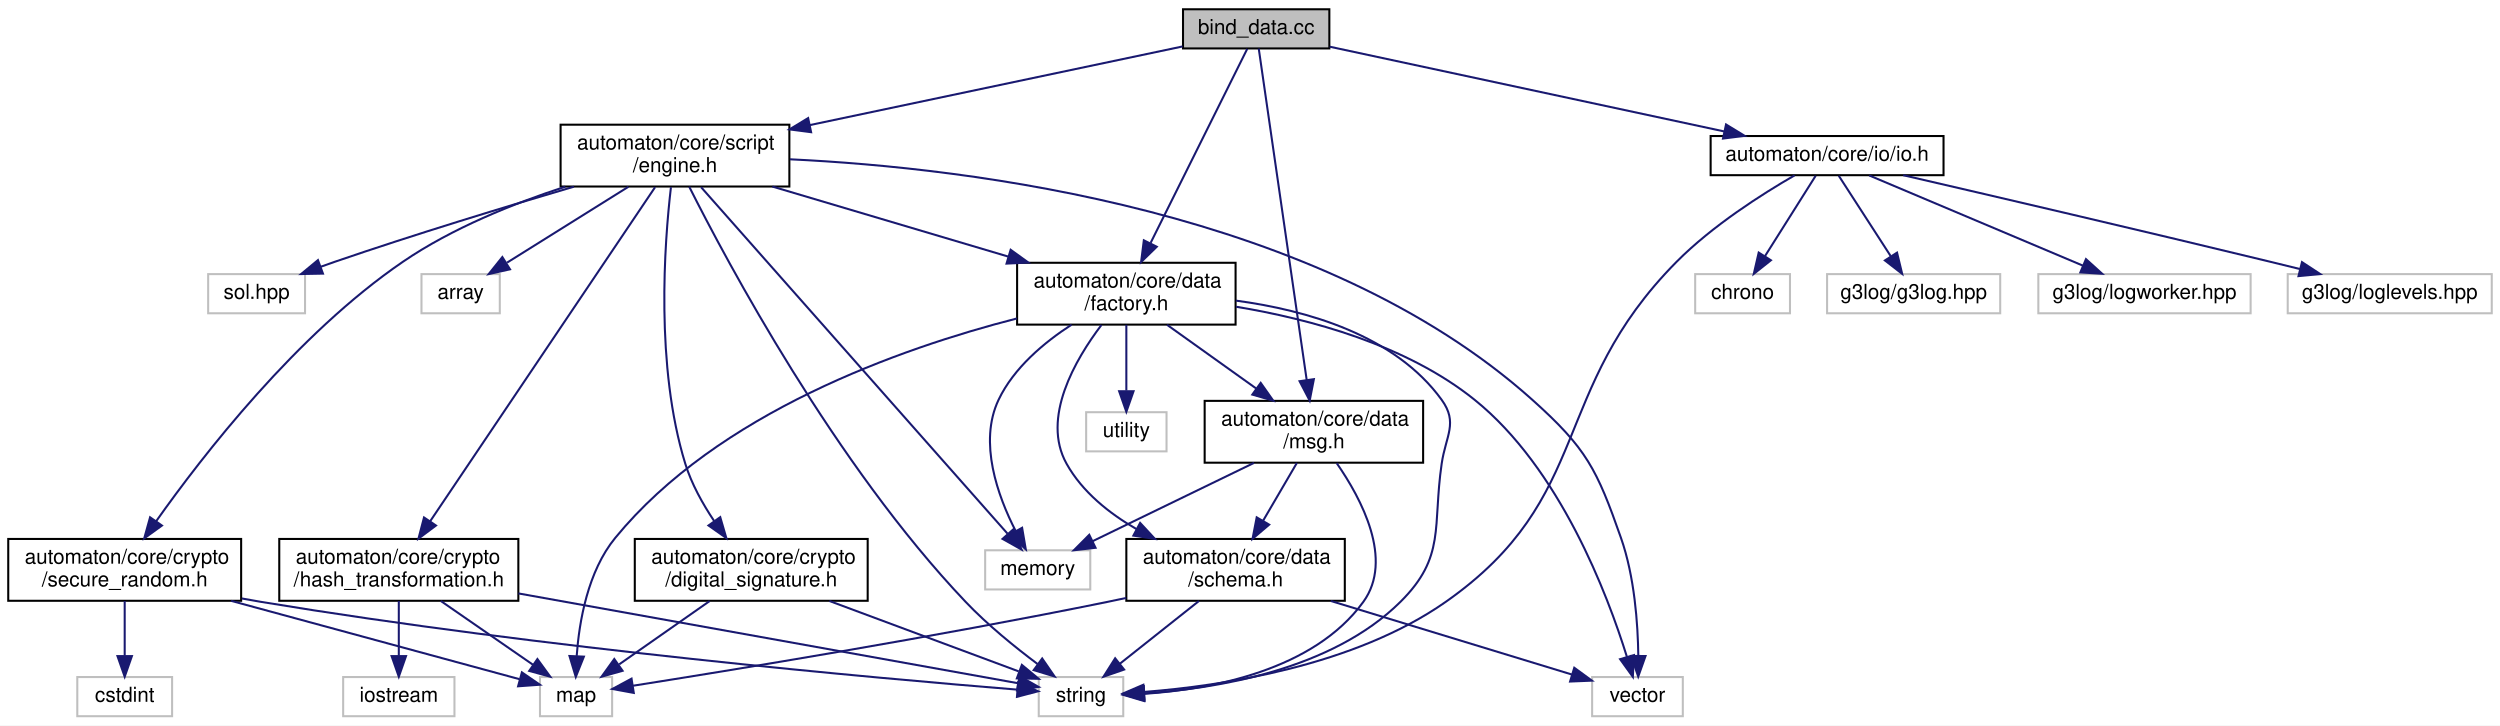
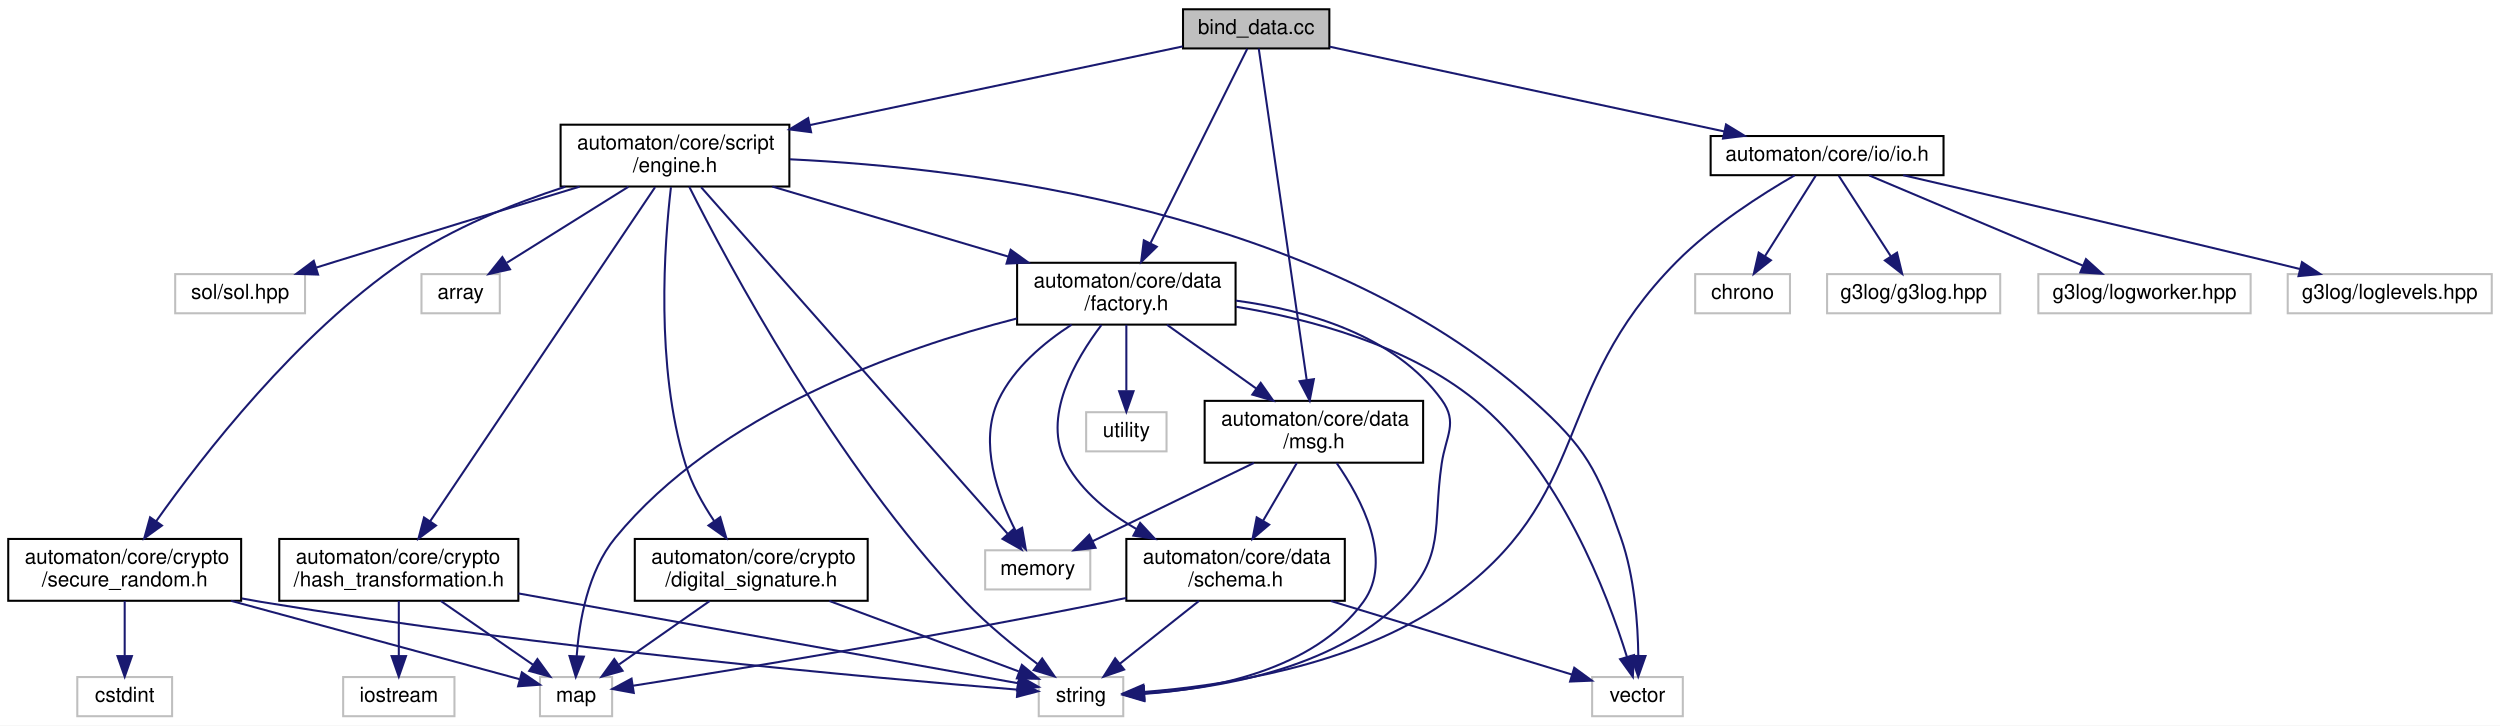
<svg xmlns="http://www.w3.org/2000/svg" xmlns:xlink="http://www.w3.org/1999/xlink" width="1213pt" height="352pt" viewBox="0.00 0.00 1213.00 352.00">
  <g id="graph0" class="graph" transform="scale(1 1) rotate(0) translate(4 348)">
    <polygon fill="white" stroke="transparent" points="-4,4 -4,-348 1209,-348 1209,4 -4,4" />
    <g id="node1" class="node">
      <g id="a_node1">
        <a xlink:title=" ">
          <polygon fill="#bfbfbf" stroke="black" points="570,-324.5 570,-343.5 641,-343.5 641,-324.5 570,-324.5" />
          <text text-anchor="middle" x="605.5" y="-331.5" font-family="Helvetica,sans-Serif" font-size="10.00">bind_data.cc</text>
        </a>
      </g>
    </g>
    <g id="node2" class="node">
      <g id="a_node2">
        <a xlink:href="../../d1/d55/engine_8h.html" target="_top" xlink:title=" ">
          <polygon fill="white" stroke="black" points="268,-257.5 268,-287.5 379,-287.5 379,-257.5 268,-257.5" />
          <text text-anchor="start" x="276" y="-275.5" font-family="Helvetica,sans-Serif" font-size="10.00">automaton/core/script</text>
          <text text-anchor="middle" x="323.5" y="-264.5" font-family="Helvetica,sans-Serif" font-size="10.00">/engine.h</text>
        </a>
      </g>
    </g>
    <g id="edge1" class="edge">
      <path fill="none" stroke="midnightblue" d="M569.78,-325.46C524.42,-315.89 445.26,-299.19 388.93,-287.31" />
      <polygon fill="midnightblue" stroke="midnightblue" points="389.55,-283.86 379.05,-285.22 388.11,-290.71 389.55,-283.86" />
    </g>
    <g id="node13" class="node">
      <g id="a_node13">
        <a xlink:href="../../de/d06/factory_8h.html" target="_top" xlink:title=" ">
          <polygon fill="white" stroke="black" points="489.5,-190.5 489.5,-220.5 595.5,-220.5 595.5,-190.5 489.5,-190.5" />
          <text text-anchor="start" x="497.5" y="-208.5" font-family="Helvetica,sans-Serif" font-size="10.00">automaton/core/data</text>
          <text text-anchor="middle" x="542.5" y="-197.5" font-family="Helvetica,sans-Serif" font-size="10.00">/factory.h</text>
        </a>
      </g>
    </g>
    <g id="edge32" class="edge">
      <path fill="none" stroke="midnightblue" d="M601.17,-324.31C591.62,-305.13 568.48,-258.66 554.28,-230.15" />
      <polygon fill="midnightblue" stroke="midnightblue" points="557.26,-228.28 549.67,-220.89 550.99,-231.4 557.26,-228.28" />
    </g>
    <g id="node15" class="node">
      <g id="a_node15">
        <a xlink:href="../../d1/d71/msg_8h.html" target="_top" xlink:title=" ">
          <polygon fill="white" stroke="black" points="580.5,-123.5 580.5,-153.5 686.5,-153.5 686.5,-123.5 580.5,-123.5" />
          <text text-anchor="start" x="588.5" y="-141.5" font-family="Helvetica,sans-Serif" font-size="10.00">automaton/core/data</text>
          <text text-anchor="middle" x="633.5" y="-130.5" font-family="Helvetica,sans-Serif" font-size="10.00">/msg.h</text>
        </a>
      </g>
    </g>
    <g id="edge33" class="edge">
      <path fill="none" stroke="midnightblue" d="M606.74,-324.44C610.79,-296.45 623.73,-207.03 630.01,-163.61" />
      <polygon fill="midnightblue" stroke="midnightblue" points="633.49,-164.03 631.46,-153.63 626.56,-163.03 633.49,-164.03" />
    </g>
    <g id="node18" class="node">
      <g id="a_node18">
        <a xlink:href="../../dc/dac/io_8h.html" target="_top" xlink:title=" ">
          <polygon fill="white" stroke="black" points="826,-263 826,-282 939,-282 939,-263 826,-263" />
          <text text-anchor="middle" x="882.5" y="-270" font-family="Helvetica,sans-Serif" font-size="10.00">automaton/core/io/io.h</text>
        </a>
      </g>
    </g>
    <g id="edge34" class="edge">
      <path fill="none" stroke="midnightblue" d="M641.15,-325.34C689.84,-314.88 777.4,-296.08 832.6,-284.22" />
      <polygon fill="midnightblue" stroke="midnightblue" points="833.47,-287.61 842.51,-282.09 832,-280.77 833.47,-287.61" />
    </g>
    <g id="node3" class="node">
      <g id="a_node3">
        <a xlink:title=" ">
          <polygon fill="white" stroke="#bfbfbf" points="200.5,-196 200.5,-215 238.5,-215 238.5,-196 200.5,-196" />
          <text text-anchor="middle" x="219.5" y="-203" font-family="Helvetica,sans-Serif" font-size="10.00">array</text>
        </a>
      </g>
    </g>
    <g id="edge2" class="edge">
      <path fill="none" stroke="midnightblue" d="M300.93,-257.4C283.49,-246.5 259.47,-231.48 242.03,-220.58" />
      <polygon fill="midnightblue" stroke="midnightblue" points="243.45,-217.34 233.11,-215.01 239.74,-223.28 243.45,-217.34" />
    </g>
    <g id="node4" class="node">
      <g id="a_node4">
        <a xlink:title=" ">
          <polygon fill="white" stroke="#bfbfbf" points="474,-62 474,-81 525,-81 525,-62 474,-62" />
          <text text-anchor="middle" x="499.5" y="-69" font-family="Helvetica,sans-Serif" font-size="10.00">memory</text>
        </a>
      </g>
    </g>
    <g id="edge3" class="edge">
      <path fill="none" stroke="midnightblue" d="M336.16,-257.19C367.96,-221.23 451.08,-127.25 484.88,-89.03" />
      <polygon fill="midnightblue" stroke="midnightblue" points="487.66,-91.17 491.66,-81.36 482.42,-86.53 487.66,-91.17" />
    </g>
    <g id="node5" class="node">
      <g id="a_node5">
        <a xlink:title=" ">
          <polygon fill="white" stroke="#bfbfbf" points="500,-0.5 500,-19.5 541,-19.5 541,-0.5 500,-0.5" />
          <text text-anchor="middle" x="520.5" y="-7.5" font-family="Helvetica,sans-Serif" font-size="10.00">string</text>
        </a>
      </g>
    </g>
    <g id="edge4" class="edge">
      <path fill="none" stroke="midnightblue" d="M330.4,-257.42C348.66,-221.13 401.19,-122.58 464.5,-56 475.08,-44.87 488.43,-34.04 499.45,-25.8" />
      <polygon fill="midnightblue" stroke="midnightblue" points="501.67,-28.51 507.68,-19.78 497.54,-22.85 501.67,-28.51" />
    </g>
    <g id="node6" class="node">
      <g id="a_node6">
        <a xlink:title=" ">
          <polygon fill="white" stroke="#bfbfbf" points="768.5,-0.5 768.5,-19.5 812.5,-19.5 812.5,-0.5 768.5,-0.5" />
          <text text-anchor="middle" x="790.5" y="-7.5" font-family="Helvetica,sans-Serif" font-size="10.00">vector</text>
        </a>
      </g>
    </g>
    <g id="edge5" class="edge">
      <path fill="none" stroke="midnightblue" d="M379.3,-270.71C466.74,-266.53 636.64,-246.13 739.5,-154 765.86,-130.39 770.78,-120.38 782.5,-87 789.08,-68.26 790.7,-45.46 790.91,-29.75" />
      <polygon fill="midnightblue" stroke="midnightblue" points="794.41,-29.7 790.87,-19.72 787.41,-29.73 794.41,-29.7" />
    </g>
    <g id="node7" class="node">
      <g id="a_node7">
        <a xlink:href="../../dd/de2/digital__signature_8h.html" target="_top" xlink:title=" ">
          <polygon fill="white" stroke="black" points="304,-56.5 304,-86.5 417,-86.5 417,-56.5 304,-56.5" />
          <text text-anchor="start" x="312" y="-74.5" font-family="Helvetica,sans-Serif" font-size="10.00">automaton/core/crypto</text>
          <text text-anchor="middle" x="360.5" y="-63.5" font-family="Helvetica,sans-Serif" font-size="10.00">/digital_signature.h</text>
        </a>
      </g>
    </g>
    <g id="edge6" class="edge">
      <path fill="none" stroke="midnightblue" d="M321.54,-257.17C318.39,-230.19 313.9,-170.33 328.5,-123 331.51,-113.24 336.94,-103.52 342.47,-95.25" />
      <polygon fill="midnightblue" stroke="midnightblue" points="345.46,-97.09 348.42,-86.92 339.76,-93.03 345.46,-97.09" />
    </g>
    <g id="node9" class="node">
      <g id="a_node9">
        <a xlink:href="../../d2/dab/hash__transformation_8h.html" target="_top" xlink:title=" ">
          <polygon fill="white" stroke="black" points="131.5,-56.5 131.5,-86.5 247.5,-86.5 247.5,-56.5 131.5,-56.5" />
          <text text-anchor="start" x="139.5" y="-74.5" font-family="Helvetica,sans-Serif" font-size="10.00">automaton/core/crypto</text>
          <text text-anchor="middle" x="189.5" y="-63.5" font-family="Helvetica,sans-Serif" font-size="10.00">/hash_transformation.h</text>
        </a>
      </g>
    </g>
    <g id="edge9" class="edge">
      <path fill="none" stroke="midnightblue" d="M313.86,-257.19C290.83,-222.98 232.44,-136.26 204.65,-94.99" />
      <polygon fill="midnightblue" stroke="midnightblue" points="207.54,-93.02 199.05,-86.68 201.73,-96.93 207.54,-93.02" />
    </g>
    <g id="node11" class="node">
      <g id="a_node11">
        <a xlink:href="../../d1/d8a/secure__random_8h.html" target="_top" xlink:title=" ">
          <polygon fill="white" stroke="black" points="0,-56.5 0,-86.5 113,-86.5 113,-56.5 0,-56.5" />
          <text text-anchor="start" x="8" y="-74.5" font-family="Helvetica,sans-Serif" font-size="10.00">automaton/core/crypto</text>
          <text text-anchor="middle" x="56.5" y="-63.5" font-family="Helvetica,sans-Serif" font-size="10.00">/secure_random.h</text>
        </a>
      </g>
    </g>
    <g id="edge13" class="edge">
      <path fill="none" stroke="midnightblue" d="M270.3,-257.43C245.07,-249.23 215.31,-237.26 191.5,-221 139.95,-185.8 94.44,-127.14 71.76,-95.09" />
      <polygon fill="midnightblue" stroke="midnightblue" points="74.57,-93 65.98,-86.8 68.82,-97.01 74.57,-93" />
    </g>
    <g id="edge17" class="edge">
      <path fill="none" stroke="midnightblue" d="M370.75,-257.48C404.31,-247.51 449.56,-234.09 485.18,-223.51" />
      <polygon fill="midnightblue" stroke="midnightblue" points="486.37,-226.81 494.96,-220.61 484.37,-220.1 486.37,-226.81" />
    </g>
    <g id="node17" class="node">
      <g id="a_node17">
        <a xlink:title=" ">
-           <polygon fill="white" stroke="#bfbfbf" points="97,-196 97,-215 144,-215 144,-196 97,-196" />
-           <text text-anchor="middle" x="120.5" y="-203" font-family="Helvetica,sans-Serif" font-size="10.00">sol.hpp</text>
+           <polygon fill="white" stroke="#bfbfbf" points="81,-196 81,-215 144,-215 144,-196 81,-196" />
+           <text text-anchor="middle" x="112.5" y="-203" font-family="Helvetica,sans-Serif" font-size="10.00">sol/sol.hpp</text>
        </a>
      </g>
    </g>
    <g id="edge31" class="edge">
-       <path fill="none" stroke="midnightblue" d="M274.49,-257.44C241.52,-247.76 197.18,-234.28 158.5,-221 156.25,-220.23 153.93,-219.4 151.6,-218.56" />
-       <polygon fill="midnightblue" stroke="midnightblue" points="152.7,-215.24 142.11,-215.04 150.27,-221.8 152.7,-215.24" />
+       <path fill="none" stroke="midnightblue" d="M277.24,-257.45C244.14,-247.38 198.55,-233.44 158.5,-221 155.56,-220.09 152.51,-219.13 149.45,-218.18" />
+       <polygon fill="midnightblue" stroke="midnightblue" points="150.32,-214.78 139.73,-215.12 148.22,-221.46 150.32,-214.78" />
    </g>
    <g id="edge7" class="edge">
      <path fill="none" stroke="midnightblue" d="M398.42,-56.4C426.48,-45.96 464.2,-31.93 490.25,-22.25" />
      <polygon fill="midnightblue" stroke="midnightblue" points="491.81,-25.4 499.96,-18.64 489.37,-18.84 491.81,-25.4" />
    </g>
    <g id="node8" class="node">
      <g id="a_node8">
        <a xlink:title=" ">
          <polygon fill="white" stroke="#bfbfbf" points="258,-0.5 258,-19.5 293,-19.5 293,-0.5 258,-0.5" />
          <text text-anchor="middle" x="275.5" y="-7.5" font-family="Helvetica,sans-Serif" font-size="10.00">map</text>
        </a>
      </g>
    </g>
    <g id="edge8" class="edge">
      <path fill="none" stroke="midnightblue" d="M340.36,-56.4C327.11,-47.13 309.82,-35.03 296.42,-25.65" />
      <polygon fill="midnightblue" stroke="midnightblue" points="298.07,-22.53 287.87,-19.66 294.05,-28.26 298.07,-22.53" />
    </g>
    <g id="edge12" class="edge">
      <path fill="none" stroke="midnightblue" d="M247.53,-60.07C318.11,-47.38 434.61,-26.44 489.75,-16.53" />
      <polygon fill="midnightblue" stroke="midnightblue" points="490.7,-19.91 499.92,-14.7 489.46,-13.02 490.7,-19.91" />
    </g>
    <g id="edge11" class="edge">
      <path fill="none" stroke="midnightblue" d="M209.88,-56.4C223.41,-47.04 241.11,-34.79 254.72,-25.38" />
      <polygon fill="midnightblue" stroke="midnightblue" points="256.75,-28.23 262.99,-19.66 252.77,-22.47 256.75,-28.23" />
    </g>
    <g id="node10" class="node">
      <g id="a_node10">
        <a xlink:title=" ">
          <polygon fill="white" stroke="#bfbfbf" points="162.5,-0.5 162.5,-19.5 216.5,-19.5 216.5,-0.5 162.5,-0.5" />
          <text text-anchor="middle" x="189.5" y="-7.5" font-family="Helvetica,sans-Serif" font-size="10.00">iostream</text>
        </a>
      </g>
    </g>
    <g id="edge10" class="edge">
      <path fill="none" stroke="midnightblue" d="M189.5,-56.4C189.5,-48.47 189.5,-38.46 189.5,-29.86" />
      <polygon fill="midnightblue" stroke="midnightblue" points="193,-29.66 189.5,-19.66 186,-29.66 193,-29.66" />
    </g>
    <g id="edge16" class="edge">
      <path fill="none" stroke="midnightblue" d="M113.31,-57.63C116.41,-57.05 119.49,-56.5 122.5,-56 258.31,-33.47 422.1,-18.87 489.36,-13.41" />
      <polygon fill="midnightblue" stroke="midnightblue" points="489.99,-16.88 499.68,-12.59 489.43,-9.9 489.99,-16.88" />
    </g>
    <g id="edge15" class="edge">
      <path fill="none" stroke="midnightblue" d="M108.12,-56.47C151.9,-44.58 213,-27.98 247.98,-18.48" />
      <polygon fill="midnightblue" stroke="midnightblue" points="249.22,-21.77 257.95,-15.77 247.38,-15.01 249.22,-21.77" />
    </g>
    <g id="node12" class="node">
      <g id="a_node12">
        <a xlink:title=" ">
          <polygon fill="white" stroke="#bfbfbf" points="33.5,-0.5 33.5,-19.5 79.5,-19.5 79.5,-0.5 33.5,-0.5" />
          <text text-anchor="middle" x="56.5" y="-7.5" font-family="Helvetica,sans-Serif" font-size="10.00">cstdint</text>
        </a>
      </g>
    </g>
    <g id="edge14" class="edge">
      <path fill="none" stroke="midnightblue" d="M56.5,-56.4C56.5,-48.47 56.5,-38.46 56.5,-29.86" />
      <polygon fill="midnightblue" stroke="midnightblue" points="60,-29.66 56.5,-19.66 53,-29.66 60,-29.66" />
    </g>
    <g id="edge19" class="edge">
      <path fill="none" stroke="midnightblue" d="M515.94,-190.47C502.67,-181.88 487.89,-169.55 480.5,-154 470.7,-133.38 480.09,-107.36 488.81,-90.34" />
      <polygon fill="midnightblue" stroke="midnightblue" points="491.93,-91.92 493.71,-81.47 485.81,-88.53 491.93,-91.92" />
    </g>
    <g id="edge20" class="edge">
      <path fill="none" stroke="midnightblue" d="M595.64,-202.14C630.19,-197.51 672.88,-185.28 695.5,-154 703.57,-142.83 697.49,-136.63 695.5,-123 691.01,-92.25 697.56,-77.89 675.5,-56 642.16,-22.91 586.01,-13.86 551.22,-11.56" />
      <polygon fill="midnightblue" stroke="midnightblue" points="551.33,-8.06 541.16,-11.04 550.97,-15.05 551.33,-8.06" />
    </g>
    <g id="edge22" class="edge">
      <path fill="none" stroke="midnightblue" d="M595.75,-199.17C631.72,-193.21 678.47,-180.61 711.5,-154 752.81,-120.72 775.92,-59.74 785.38,-29.3" />
      <polygon fill="midnightblue" stroke="midnightblue" points="788.78,-30.15 788.26,-19.57 782.07,-28.17 788.78,-30.15" />
    </g>
    <g id="edge18" class="edge">
      <path fill="none" stroke="midnightblue" d="M489.4,-193.49C432.69,-178.94 344.26,-147.7 294.5,-87 281.19,-70.76 277.02,-46.47 275.81,-29.74" />
      <polygon fill="midnightblue" stroke="midnightblue" points="279.3,-29.4 275.37,-19.56 272.31,-29.71 279.3,-29.4" />
    </g>
    <g id="node14" class="node">
      <g id="a_node14">
        <a xlink:title=" ">
          <polygon fill="white" stroke="#bfbfbf" points="523,-129 523,-148 562,-148 562,-129 523,-129" />
          <text text-anchor="middle" x="542.5" y="-136" font-family="Helvetica,sans-Serif" font-size="10.00">utility</text>
        </a>
      </g>
    </g>
    <g id="edge21" class="edge">
      <path fill="none" stroke="midnightblue" d="M542.5,-190.4C542.5,-181.06 542.5,-168.71 542.5,-158.52" />
      <polygon fill="midnightblue" stroke="midnightblue" points="546,-158.19 542.5,-148.19 539,-158.19 546,-158.19" />
    </g>
    <g id="edge23" class="edge">
      <path fill="none" stroke="midnightblue" d="M562.25,-190.4C574.89,-181.37 591.48,-169.51 605.47,-159.52" />
      <polygon fill="midnightblue" stroke="midnightblue" points="607.69,-162.24 613.79,-153.58 603.62,-156.54 607.69,-162.24" />
    </g>
    <g id="node16" class="node">
      <g id="a_node16">
        <a xlink:href="../../d7/de3/schema_8h.html" target="_top" xlink:title=" ">
          <polygon fill="white" stroke="black" points="542.5,-56.5 542.5,-86.5 648.5,-86.5 648.5,-56.5 542.5,-56.5" />
          <text text-anchor="start" x="550.5" y="-74.5" font-family="Helvetica,sans-Serif" font-size="10.00">automaton/core/data</text>
          <text text-anchor="middle" x="595.5" y="-63.5" font-family="Helvetica,sans-Serif" font-size="10.00">/schema.h</text>
        </a>
      </g>
    </g>
    <g id="edge30" class="edge">
      <path fill="none" stroke="midnightblue" d="M530.44,-190.34C517.73,-173.58 501.12,-145.16 513.5,-123 521.12,-109.35 534.12,-98.93 547.55,-91.21" />
      <polygon fill="midnightblue" stroke="midnightblue" points="549.19,-94.3 556.38,-86.52 545.91,-88.12 549.19,-94.3" />
    </g>
    <g id="edge24" class="edge">
      <path fill="none" stroke="midnightblue" d="M604.42,-123.4C581.12,-112.09 548.69,-96.36 526.07,-85.39" />
      <polygon fill="midnightblue" stroke="midnightblue" points="527.56,-82.22 517.04,-81.01 524.51,-88.52 527.56,-82.22" />
    </g>
    <g id="edge25" class="edge">
      <path fill="none" stroke="midnightblue" d="M644.57,-123.27C656.61,-105.93 672.29,-76.43 657.5,-56 633.36,-22.66 583.72,-13.58 551.29,-11.36" />
      <polygon fill="midnightblue" stroke="midnightblue" points="551.18,-7.85 541.01,-10.84 550.82,-14.84 551.18,-7.85" />
    </g>
    <g id="edge26" class="edge">
      <path fill="none" stroke="midnightblue" d="M625.25,-123.4C620.47,-115.22 614.34,-104.73 608.88,-95.39" />
      <polygon fill="midnightblue" stroke="midnightblue" points="611.8,-93.44 603.73,-86.58 605.75,-96.98 611.8,-93.44" />
    </g>
    <g id="edge28" class="edge">
      <path fill="none" stroke="midnightblue" d="M577.73,-56.4C566.15,-47.22 551.08,-35.26 539.3,-25.92" />
      <polygon fill="midnightblue" stroke="midnightblue" points="541.42,-23.13 531.41,-19.66 537.07,-28.61 541.42,-23.13" />
    </g>
    <g id="edge29" class="edge">
      <path fill="none" stroke="midnightblue" d="M641.71,-56.4C677.79,-45.39 726.96,-30.39 758.73,-20.7" />
      <polygon fill="midnightblue" stroke="midnightblue" points="759.84,-24.01 768.39,-17.75 757.8,-17.32 759.84,-24.01" />
    </g>
    <g id="edge27" class="edge">
      <path fill="none" stroke="midnightblue" d="M542.44,-57.88C539.42,-57.23 536.42,-56.6 533.5,-56 450.01,-38.97 350.5,-22.76 303.16,-15.29" />
      <polygon fill="midnightblue" stroke="midnightblue" points="303.51,-11.8 293.08,-13.71 302.42,-18.72 303.51,-11.8" />
    </g>
    <g id="edge36" class="edge">
      <path fill="none" stroke="midnightblue" d="M866.73,-262.91C851.03,-253.86 826.86,-238.51 809.5,-221 747.11,-158.05 770.06,-106.9 697.5,-56 653.08,-24.84 588.97,-15.23 551.33,-12.29" />
      <polygon fill="midnightblue" stroke="midnightblue" points="551.21,-8.77 541,-11.59 550.74,-15.75 551.21,-8.77" />
    </g>
    <g id="node19" class="node">
      <g id="a_node19">
        <a xlink:title=" ">
          <polygon fill="white" stroke="#bfbfbf" points="818.5,-196 818.5,-215 864.5,-215 864.5,-196 818.5,-196" />
          <text text-anchor="middle" x="841.5" y="-203" font-family="Helvetica,sans-Serif" font-size="10.00">chrono</text>
        </a>
      </g>
    </g>
    <g id="edge35" class="edge">
      <path fill="none" stroke="midnightblue" d="M876.97,-262.73C870.7,-252.79 860.32,-236.34 852.41,-223.79" />
      <polygon fill="midnightblue" stroke="midnightblue" points="855.24,-221.72 846.94,-215.13 849.32,-225.45 855.24,-221.72" />
    </g>
    <g id="node20" class="node">
      <g id="a_node20">
        <a xlink:title=" ">
          <polygon fill="white" stroke="#bfbfbf" points="882.5,-196 882.5,-215 966.5,-215 966.5,-196 882.5,-196" />
          <text text-anchor="middle" x="924.5" y="-203" font-family="Helvetica,sans-Serif" font-size="10.00">g3log/g3log.hpp</text>
        </a>
      </g>
    </g>
    <g id="edge37" class="edge">
      <path fill="none" stroke="midnightblue" d="M888.16,-262.73C894.59,-252.79 905.22,-236.34 913.33,-223.79" />
      <polygon fill="midnightblue" stroke="midnightblue" points="916.44,-225.43 918.93,-215.13 910.56,-221.63 916.44,-225.43" />
    </g>
    <g id="node21" class="node">
      <g id="a_node21">
        <a xlink:title=" ">
          <polygon fill="white" stroke="#bfbfbf" points="985,-196 985,-215 1088,-215 1088,-196 985,-196" />
          <text text-anchor="middle" x="1036.5" y="-203" font-family="Helvetica,sans-Serif" font-size="10.00">g3log/logworker.hpp</text>
        </a>
      </g>
    </g>
    <g id="edge38" class="edge">
      <path fill="none" stroke="midnightblue" d="M902.95,-262.87C929.53,-251.65 976.14,-231.98 1006.67,-219.09" />
      <polygon fill="midnightblue" stroke="midnightblue" points="1008.11,-222.28 1015.97,-215.17 1005.39,-215.83 1008.11,-222.28" />
    </g>
    <g id="node22" class="node">
      <g id="a_node22">
        <a xlink:title=" ">
          <polygon fill="white" stroke="#bfbfbf" points="1106,-196 1106,-215 1205,-215 1205,-196 1106,-196" />
          <text text-anchor="middle" x="1155.5" y="-203" font-family="Helvetica,sans-Serif" font-size="10.00">g3log/loglevels.hpp</text>
        </a>
      </g>
    </g>
    <g id="edge39" class="edge">
      <path fill="none" stroke="midnightblue" d="M919.44,-262.99C962.3,-253.08 1035.08,-236.13 1097.5,-221 1102.17,-219.87 1107.05,-218.67 1111.91,-217.47" />
      <polygon fill="midnightblue" stroke="midnightblue" points="1112.92,-220.82 1121.78,-215.02 1111.23,-214.03 1112.92,-220.82" />
    </g>
  </g>
</svg>
